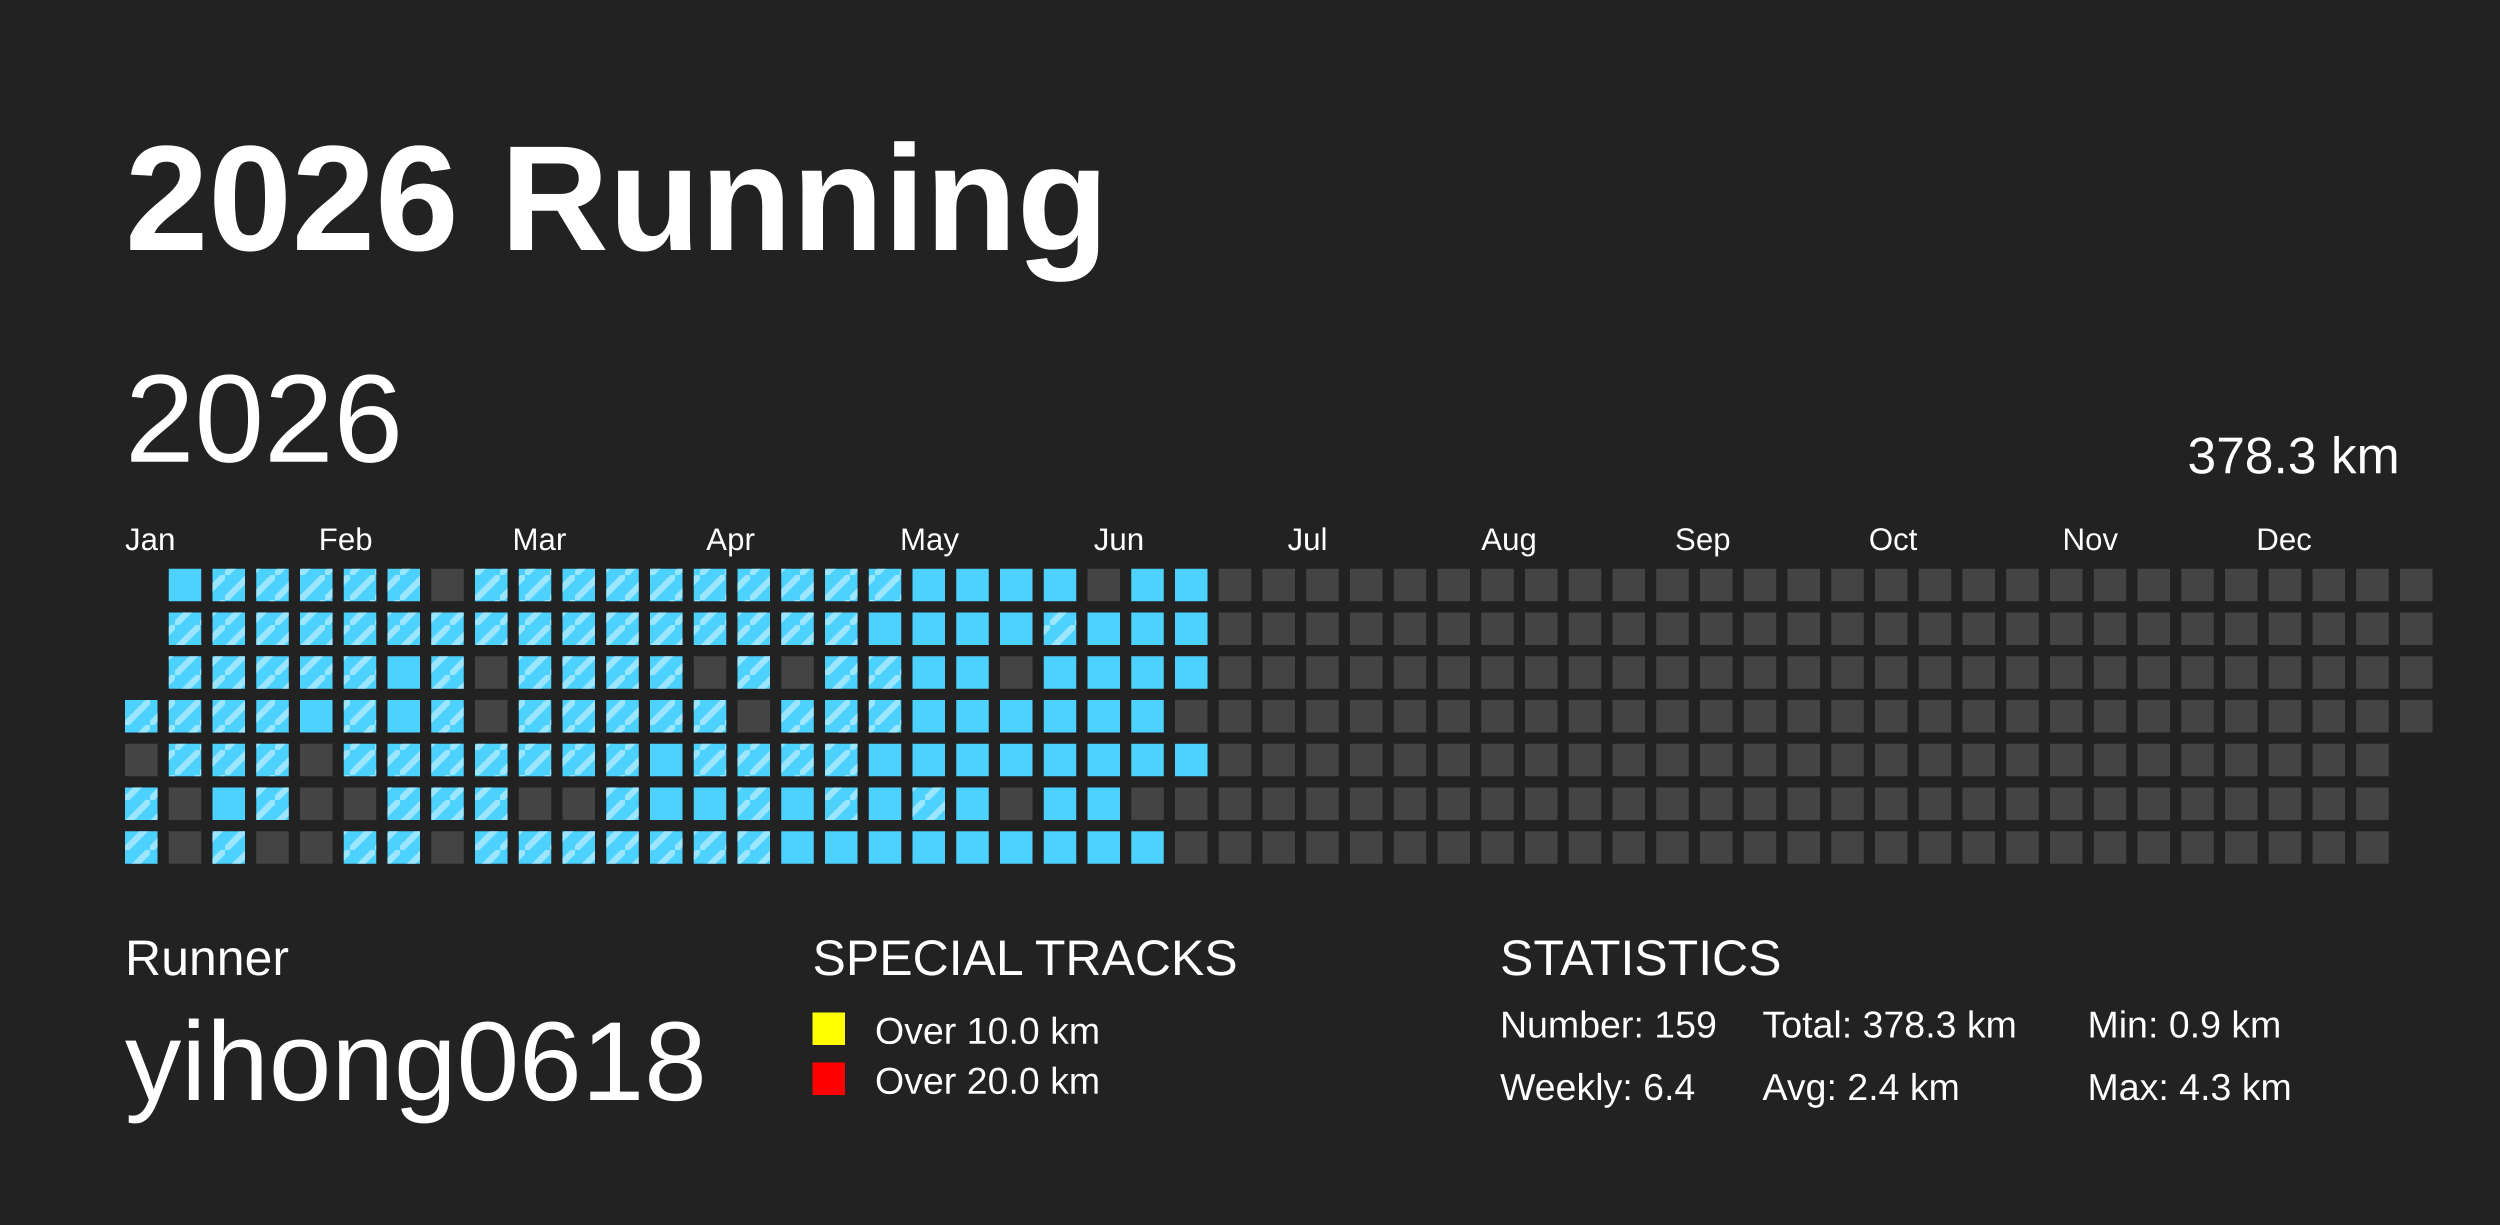
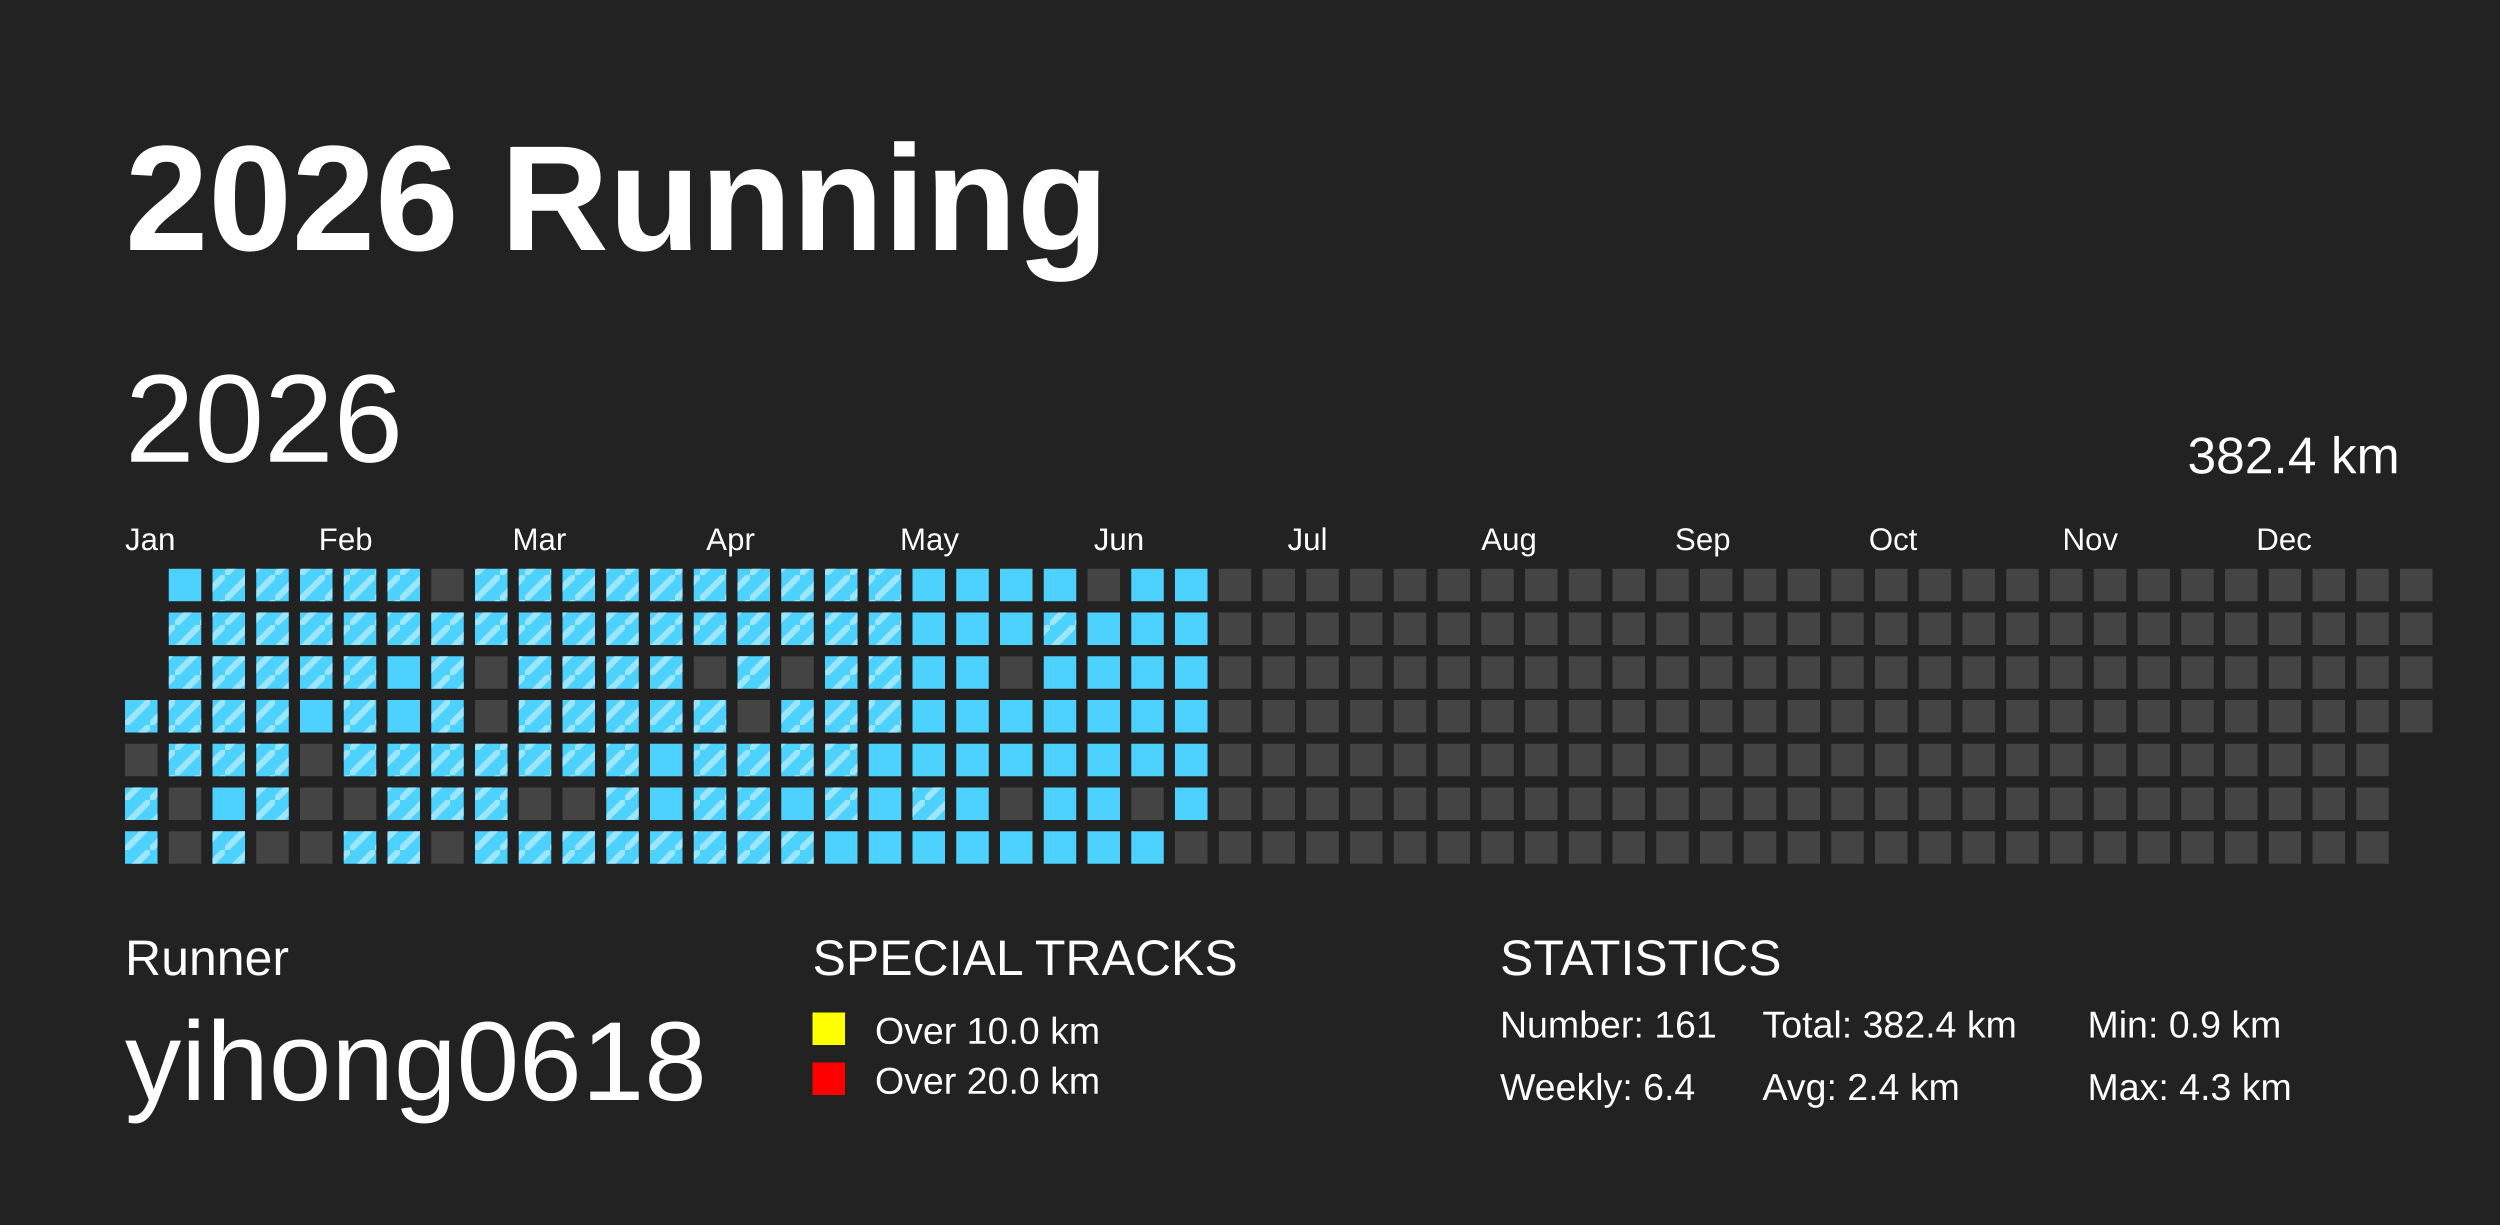
<svg xmlns="http://www.w3.org/2000/svg" baseProfile="full" height="98mm" version="1.1" viewBox="0,0,200,98" width="200mm">
  <defs>
    <pattern height="2" id="indoor-stripe" patternUnits="userSpaceOnUse" width="2">
      <line stroke="white" stroke-opacity="0.45" stroke-width="0.5" x1="0" x2="2" y1="2" y2="0" />
    </pattern>
  </defs>
  <rect fill="#222222" height="98" width="200" x="0" y="0" />
  <text fill="#FFFFFF" style="font-size:12px; font-family:Arial; font-weight:bold;" x="10" y="20">2026 Running</text>
  <text fill="#FFFFFF" style="font-size:4px; font-family:Arial" x="10" y="78">Runner</text>
  <text fill="#FFFFFF" style="font-size:9px; font-family:Arial" x="10" y="88">yihong0618</text>
  <text fill="#FFFFFF" style="font-size:4px; font-family:Arial" x="65" y="78">SPECIAL TRACKS</text>
  <rect fill="yellow" height="2.6" width="2.6" x="65" y="81" />
  <text fill="#FFFFFF" style="font-size:3px; font-family:Arial" x="70" y="83.5">Over 10.0 km</text>
  <rect fill="red" height="2.6" width="2.6" x="65" y="85" />
  <text fill="#FFFFFF" style="font-size:3px; font-family:Arial" x="70" y="87.5">Over 20.0 km</text>
  <text fill="#FFFFFF" style="font-size:4px; font-family:Arial" x="120" y="78">STATISTICS</text>
-   <text fill="#FFFFFF" style="font-size:3px; font-family:Arial" x="120" y="83">Number: 159</text>
+   <text fill="#FFFFFF" style="font-size:3px; font-family:Arial" x="120" y="83">Number: 161</text>
  <text fill="#FFFFFF" style="font-size:3px; font-family:Arial" x="120" y="88">Weekly: 6.4</text>
-   <text fill="#FFFFFF" style="font-size:3px; font-family:Arial" x="141" y="83">Total: 378.3 km</text>
+   <text fill="#FFFFFF" style="font-size:3px; font-family:Arial" x="141" y="83">Total: 382.4 km</text>
  <text fill="#FFFFFF" style="font-size:3px; font-family:Arial" x="141" y="88">Avg: 2.4 km</text>
  <text fill="#FFFFFF" style="font-size:3px; font-family:Arial" x="167" y="83">Min: 0.9 km</text>
  <text fill="#FFFFFF" style="font-size:3px; font-family:Arial" x="167" y="88">Max: 4.3 km</text>
  <text dominant-baseline="hanging" fill="#FFFFFF" style="font-size:10.0px; font-family:Arial;" x="10" y="30">2026</text>
-   <text dominant-baseline="hanging" fill="#FFFFFF" style="font-size:4.125px; font-family:Arial;" x="175" y="35">378.3 km</text>
+   <text dominant-baseline="hanging" fill="#FFFFFF" style="font-size:4.125px; font-family:Arial;" x="175" y="35">382.4 km</text>
  <text fill="#FFFFFF" style="font-size:2.5px; font-family:Arial" x="10.0" y="44">Jan</text>
  <text fill="#FFFFFF" style="font-size:2.5px; font-family:Arial" x="25.5" y="44">Feb</text>
  <text fill="#FFFFFF" style="font-size:2.5px; font-family:Arial" x="41.0" y="44">Mar</text>
  <text fill="#FFFFFF" style="font-size:2.5px; font-family:Arial" x="56.5" y="44">Apr</text>
  <text fill="#FFFFFF" style="font-size:2.5px; font-family:Arial" x="72.0" y="44">May</text>
  <text fill="#FFFFFF" style="font-size:2.5px; font-family:Arial" x="87.5" y="44">Jun</text>
  <text fill="#FFFFFF" style="font-size:2.5px; font-family:Arial" x="103.0" y="44">Jul</text>
  <text fill="#FFFFFF" style="font-size:2.5px; font-family:Arial" x="118.5" y="44">Aug</text>
  <text fill="#FFFFFF" style="font-size:2.5px; font-family:Arial" x="134.0" y="44">Sep</text>
  <text fill="#FFFFFF" style="font-size:2.5px; font-family:Arial" x="149.5" y="44">Oct</text>
  <text fill="#FFFFFF" style="font-size:2.5px; font-family:Arial" x="165.0" y="44">Nov</text>
  <text fill="#FFFFFF" style="font-size:2.5px; font-family:Arial" x="180.5" y="44">Dec</text>
  <rect fill="#4DD2FF" height="2.6" width="2.6" x="10.0" y="56.0" />
  <rect fill="url(#indoor-stripe)" height="2.6" style="pointer-events: none;" width="2.6" x="10.0" y="56.0" />
  <rect fill="#444444" height="2.6" width="2.6" x="10.0" y="59.5" />
  <rect fill="#4DD2FF" height="2.6" width="2.6" x="10.0" y="63.0" />
  <rect fill="url(#indoor-stripe)" height="2.6" style="pointer-events: none;" width="2.6" x="10.0" y="63.0" />
  <rect fill="#4DD2FF" height="2.6" width="2.6" x="10.0" y="66.5" />
  <rect fill="url(#indoor-stripe)" height="2.6" style="pointer-events: none;" width="2.6" x="10.0" y="66.5" />
  <rect fill="#4DD2FF" height="2.6" width="2.6" x="13.5" y="45.5" />
  <rect fill="#4DD2FF" height="2.6" width="2.6" x="13.5" y="49.0" />
  <rect fill="url(#indoor-stripe)" height="2.6" style="pointer-events: none;" width="2.6" x="13.5" y="49.0" />
  <rect fill="#4DD2FF" height="2.6" width="2.6" x="13.5" y="52.5" />
  <rect fill="url(#indoor-stripe)" height="2.6" style="pointer-events: none;" width="2.6" x="13.5" y="52.5" />
  <rect fill="#4DD2FF" height="2.6" width="2.6" x="13.5" y="56.0" />
  <rect fill="url(#indoor-stripe)" height="2.6" style="pointer-events: none;" width="2.6" x="13.5" y="56.0" />
  <rect fill="#4DD2FF" height="2.6" width="2.6" x="13.5" y="59.5" />
  <rect fill="url(#indoor-stripe)" height="2.6" style="pointer-events: none;" width="2.6" x="13.5" y="59.5" />
  <rect fill="#444444" height="2.6" width="2.6" x="13.5" y="63.0" />
  <rect fill="#444444" height="2.6" width="2.6" x="13.5" y="66.5" />
  <rect fill="#4DD2FF" height="2.6" width="2.6" x="17.0" y="45.5" />
  <rect fill="url(#indoor-stripe)" height="2.6" style="pointer-events: none;" width="2.6" x="17.0" y="45.5" />
  <rect fill="#4DD2FF" height="2.6" width="2.6" x="17.0" y="49.0" />
  <rect fill="url(#indoor-stripe)" height="2.6" style="pointer-events: none;" width="2.6" x="17.0" y="49.0" />
  <rect fill="#4DD2FF" height="2.6" width="2.6" x="17.0" y="52.5" />
  <rect fill="url(#indoor-stripe)" height="2.6" style="pointer-events: none;" width="2.6" x="17.0" y="52.5" />
  <rect fill="#4DD2FF" height="2.6" width="2.6" x="17.0" y="56.0" />
  <rect fill="url(#indoor-stripe)" height="2.6" style="pointer-events: none;" width="2.6" x="17.0" y="56.0" />
  <rect fill="#4DD2FF" height="2.6" width="2.6" x="17.0" y="59.5" />
  <rect fill="url(#indoor-stripe)" height="2.6" style="pointer-events: none;" width="2.6" x="17.0" y="59.5" />
  <rect fill="#4DD2FF" height="2.6" width="2.6" x="17.0" y="63.0" />
  <rect fill="#4DD2FF" height="2.6" width="2.6" x="17.0" y="66.5" />
  <rect fill="url(#indoor-stripe)" height="2.6" style="pointer-events: none;" width="2.6" x="17.0" y="66.5" />
  <rect fill="#4DD2FF" height="2.6" width="2.6" x="20.5" y="45.5" />
  <rect fill="url(#indoor-stripe)" height="2.6" style="pointer-events: none;" width="2.6" x="20.5" y="45.5" />
  <rect fill="#4DD2FF" height="2.6" width="2.6" x="20.5" y="49.0" />
  <rect fill="url(#indoor-stripe)" height="2.6" style="pointer-events: none;" width="2.6" x="20.5" y="49.0" />
  <rect fill="#4DD2FF" height="2.6" width="2.6" x="20.5" y="52.5" />
  <rect fill="url(#indoor-stripe)" height="2.6" style="pointer-events: none;" width="2.6" x="20.5" y="52.5" />
  <rect fill="#4DD2FF" height="2.6" width="2.6" x="20.5" y="56.0" />
  <rect fill="url(#indoor-stripe)" height="2.6" style="pointer-events: none;" width="2.6" x="20.5" y="56.0" />
  <rect fill="#4DD2FF" height="2.6" width="2.6" x="20.5" y="59.5" />
  <rect fill="url(#indoor-stripe)" height="2.6" style="pointer-events: none;" width="2.6" x="20.5" y="59.5" />
  <rect fill="#4DD2FF" height="2.6" width="2.6" x="20.5" y="63.0" />
  <rect fill="url(#indoor-stripe)" height="2.6" style="pointer-events: none;" width="2.6" x="20.5" y="63.0" />
  <rect fill="#444444" height="2.6" width="2.6" x="20.5" y="66.5" />
  <rect fill="#4DD2FF" height="2.6" width="2.6" x="24.0" y="45.5" />
  <rect fill="url(#indoor-stripe)" height="2.6" style="pointer-events: none;" width="2.6" x="24.0" y="45.5" />
  <rect fill="#4DD2FF" height="2.6" width="2.6" x="24.0" y="49.0" />
  <rect fill="url(#indoor-stripe)" height="2.6" style="pointer-events: none;" width="2.6" x="24.0" y="49.0" />
  <rect fill="#4DD2FF" height="2.6" width="2.6" x="24.0" y="52.5" />
  <rect fill="url(#indoor-stripe)" height="2.6" style="pointer-events: none;" width="2.6" x="24.0" y="52.5" />
  <rect fill="#4DD2FF" height="2.6" width="2.6" x="24.0" y="56.0" />
  <rect fill="#444444" height="2.6" width="2.6" x="24.0" y="59.5" />
  <rect fill="#444444" height="2.6" width="2.6" x="24.0" y="63.0" />
  <rect fill="#444444" height="2.6" width="2.6" x="24.0" y="66.5" />
  <rect fill="#4DD2FF" height="2.6" width="2.6" x="27.5" y="45.5" />
  <rect fill="url(#indoor-stripe)" height="2.6" style="pointer-events: none;" width="2.6" x="27.5" y="45.5" />
  <rect fill="#4DD2FF" height="2.6" width="2.6" x="27.5" y="49.0" />
  <rect fill="url(#indoor-stripe)" height="2.6" style="pointer-events: none;" width="2.6" x="27.5" y="49.0" />
  <rect fill="#4DD2FF" height="2.6" width="2.6" x="27.5" y="52.5" />
  <rect fill="url(#indoor-stripe)" height="2.6" style="pointer-events: none;" width="2.6" x="27.5" y="52.5" />
  <rect fill="#4DD2FF" height="2.6" width="2.6" x="27.5" y="56.0" />
  <rect fill="url(#indoor-stripe)" height="2.6" style="pointer-events: none;" width="2.6" x="27.5" y="56.0" />
  <rect fill="#4DD2FF" height="2.6" width="2.6" x="27.5" y="59.5" />
  <rect fill="url(#indoor-stripe)" height="2.6" style="pointer-events: none;" width="2.6" x="27.5" y="59.5" />
  <rect fill="#444444" height="2.6" width="2.6" x="27.5" y="63.0" />
  <rect fill="#4DD2FF" height="2.6" width="2.6" x="27.5" y="66.5" />
  <rect fill="url(#indoor-stripe)" height="2.6" style="pointer-events: none;" width="2.6" x="27.5" y="66.5" />
  <rect fill="#4DD2FF" height="2.6" width="2.6" x="31.0" y="45.5" />
  <rect fill="url(#indoor-stripe)" height="2.6" style="pointer-events: none;" width="2.6" x="31.0" y="45.5" />
  <rect fill="#4DD2FF" height="2.6" width="2.6" x="31.0" y="49.0" />
  <rect fill="url(#indoor-stripe)" height="2.6" style="pointer-events: none;" width="2.6" x="31.0" y="49.0" />
  <rect fill="#4DD2FF" height="2.6" width="2.6" x="31.0" y="52.5" />
  <rect fill="#4DD2FF" height="2.6" width="2.6" x="31.0" y="56.0" />
  <rect fill="#4DD2FF" height="2.6" width="2.6" x="31.0" y="59.5" />
  <rect fill="url(#indoor-stripe)" height="2.6" style="pointer-events: none;" width="2.6" x="31.0" y="59.5" />
  <rect fill="#4DD2FF" height="2.6" width="2.6" x="31.0" y="63.0" />
  <rect fill="url(#indoor-stripe)" height="2.6" style="pointer-events: none;" width="2.6" x="31.0" y="63.0" />
  <rect fill="#4DD2FF" height="2.6" width="2.6" x="31.0" y="66.5" />
  <rect fill="url(#indoor-stripe)" height="2.6" style="pointer-events: none;" width="2.6" x="31.0" y="66.5" />
  <rect fill="#444444" height="2.6" width="2.6" x="34.5" y="45.5" />
  <rect fill="#4DD2FF" height="2.6" width="2.6" x="34.5" y="49.0" />
  <rect fill="url(#indoor-stripe)" height="2.6" style="pointer-events: none;" width="2.6" x="34.5" y="49.0" />
  <rect fill="#4DD2FF" height="2.6" width="2.6" x="34.5" y="52.5" />
  <rect fill="url(#indoor-stripe)" height="2.6" style="pointer-events: none;" width="2.6" x="34.5" y="52.5" />
  <rect fill="#4DD2FF" height="2.6" width="2.6" x="34.5" y="56.0" />
  <rect fill="url(#indoor-stripe)" height="2.6" style="pointer-events: none;" width="2.6" x="34.5" y="56.0" />
  <rect fill="#4DD2FF" height="2.6" width="2.6" x="34.5" y="59.5" />
  <rect fill="url(#indoor-stripe)" height="2.6" style="pointer-events: none;" width="2.6" x="34.5" y="59.5" />
  <rect fill="#4DD2FF" height="2.6" width="2.6" x="34.5" y="63.0" />
  <rect fill="url(#indoor-stripe)" height="2.6" style="pointer-events: none;" width="2.6" x="34.5" y="63.0" />
  <rect fill="#444444" height="2.6" width="2.6" x="34.5" y="66.5" />
  <rect fill="#4DD2FF" height="2.6" width="2.6" x="38.0" y="45.5" />
  <rect fill="url(#indoor-stripe)" height="2.6" style="pointer-events: none;" width="2.6" x="38.0" y="45.5" />
  <rect fill="#4DD2FF" height="2.6" width="2.6" x="38.0" y="49.0" />
  <rect fill="url(#indoor-stripe)" height="2.6" style="pointer-events: none;" width="2.6" x="38.0" y="49.0" />
  <rect fill="#444444" height="2.6" width="2.6" x="38.0" y="52.5" />
  <rect fill="#444444" height="2.6" width="2.6" x="38.0" y="56.0" />
  <rect fill="#4DD2FF" height="2.6" width="2.6" x="38.0" y="59.5" />
  <rect fill="url(#indoor-stripe)" height="2.6" style="pointer-events: none;" width="2.6" x="38.0" y="59.5" />
  <rect fill="#4DD2FF" height="2.6" width="2.6" x="38.0" y="63.0" />
  <rect fill="url(#indoor-stripe)" height="2.6" style="pointer-events: none;" width="2.6" x="38.0" y="63.0" />
  <rect fill="#4DD2FF" height="2.6" width="2.6" x="38.0" y="66.5" />
  <rect fill="url(#indoor-stripe)" height="2.6" style="pointer-events: none;" width="2.6" x="38.0" y="66.5" />
  <rect fill="#4DD2FF" height="2.6" width="2.6" x="41.5" y="45.5" />
  <rect fill="url(#indoor-stripe)" height="2.6" style="pointer-events: none;" width="2.6" x="41.5" y="45.5" />
  <rect fill="#4DD2FF" height="2.6" width="2.6" x="41.5" y="49.0" />
  <rect fill="url(#indoor-stripe)" height="2.6" style="pointer-events: none;" width="2.6" x="41.5" y="49.0" />
  <rect fill="#4DD2FF" height="2.6" width="2.6" x="41.5" y="52.5" />
  <rect fill="url(#indoor-stripe)" height="2.6" style="pointer-events: none;" width="2.6" x="41.5" y="52.5" />
  <rect fill="#4DD2FF" height="2.6" width="2.6" x="41.5" y="56.0" />
  <rect fill="url(#indoor-stripe)" height="2.6" style="pointer-events: none;" width="2.6" x="41.5" y="56.0" />
  <rect fill="#4DD2FF" height="2.6" width="2.6" x="41.5" y="59.5" />
  <rect fill="url(#indoor-stripe)" height="2.6" style="pointer-events: none;" width="2.6" x="41.5" y="59.5" />
  <rect fill="#444444" height="2.6" width="2.6" x="41.5" y="63.0" />
  <rect fill="#4DD2FF" height="2.6" width="2.6" x="41.5" y="66.5" />
  <rect fill="url(#indoor-stripe)" height="2.6" style="pointer-events: none;" width="2.6" x="41.5" y="66.5" />
  <rect fill="#4DD2FF" height="2.6" width="2.6" x="45.0" y="45.5" />
  <rect fill="url(#indoor-stripe)" height="2.6" style="pointer-events: none;" width="2.6" x="45.0" y="45.5" />
  <rect fill="#4DD2FF" height="2.6" width="2.6" x="45.0" y="49.0" />
  <rect fill="url(#indoor-stripe)" height="2.6" style="pointer-events: none;" width="2.6" x="45.0" y="49.0" />
  <rect fill="#4DD2FF" height="2.6" width="2.6" x="45.0" y="52.5" />
  <rect fill="url(#indoor-stripe)" height="2.6" style="pointer-events: none;" width="2.6" x="45.0" y="52.5" />
  <rect fill="#4DD2FF" height="2.6" width="2.6" x="45.0" y="56.0" />
  <rect fill="url(#indoor-stripe)" height="2.6" style="pointer-events: none;" width="2.6" x="45.0" y="56.0" />
  <rect fill="#4DD2FF" height="2.6" width="2.6" x="45.0" y="59.5" />
  <rect fill="url(#indoor-stripe)" height="2.6" style="pointer-events: none;" width="2.6" x="45.0" y="59.5" />
  <rect fill="#444444" height="2.6" width="2.6" x="45.0" y="63.0" />
  <rect fill="#4DD2FF" height="2.6" width="2.6" x="45.0" y="66.5" />
  <rect fill="url(#indoor-stripe)" height="2.6" style="pointer-events: none;" width="2.6" x="45.0" y="66.5" />
  <rect fill="#4DD2FF" height="2.6" width="2.6" x="48.5" y="45.5" />
  <rect fill="url(#indoor-stripe)" height="2.6" style="pointer-events: none;" width="2.6" x="48.5" y="45.5" />
  <rect fill="#4DD2FF" height="2.6" width="2.6" x="48.5" y="49.0" />
  <rect fill="url(#indoor-stripe)" height="2.6" style="pointer-events: none;" width="2.6" x="48.5" y="49.0" />
  <rect fill="#4DD2FF" height="2.6" width="2.6" x="48.5" y="52.5" />
  <rect fill="url(#indoor-stripe)" height="2.6" style="pointer-events: none;" width="2.6" x="48.5" y="52.5" />
  <rect fill="#4DD2FF" height="2.6" width="2.6" x="48.5" y="56.0" />
  <rect fill="url(#indoor-stripe)" height="2.6" style="pointer-events: none;" width="2.6" x="48.5" y="56.0" />
  <rect fill="#4DD2FF" height="2.6" width="2.6" x="48.5" y="59.5" />
  <rect fill="url(#indoor-stripe)" height="2.6" style="pointer-events: none;" width="2.6" x="48.5" y="59.5" />
  <rect fill="#4DD2FF" height="2.6" width="2.6" x="48.5" y="63.0" />
  <rect fill="url(#indoor-stripe)" height="2.6" style="pointer-events: none;" width="2.6" x="48.5" y="63.0" />
  <rect fill="#4DD2FF" height="2.6" width="2.6" x="48.5" y="66.5" />
  <rect fill="url(#indoor-stripe)" height="2.6" style="pointer-events: none;" width="2.6" x="48.5" y="66.5" />
  <rect fill="#4DD2FF" height="2.6" width="2.6" x="52.0" y="45.5" />
  <rect fill="url(#indoor-stripe)" height="2.6" style="pointer-events: none;" width="2.6" x="52.0" y="45.5" />
  <rect fill="#4DD2FF" height="2.6" width="2.6" x="52.0" y="49.0" />
  <rect fill="url(#indoor-stripe)" height="2.6" style="pointer-events: none;" width="2.6" x="52.0" y="49.0" />
  <rect fill="#4DD2FF" height="2.6" width="2.6" x="52.0" y="52.5" />
  <rect fill="url(#indoor-stripe)" height="2.6" style="pointer-events: none;" width="2.6" x="52.0" y="52.5" />
  <rect fill="#4DD2FF" height="2.6" width="2.6" x="52.0" y="56.0" />
  <rect fill="url(#indoor-stripe)" height="2.6" style="pointer-events: none;" width="2.6" x="52.0" y="56.0" />
  <rect fill="#4DD2FF" height="2.6" width="2.6" x="52.0" y="59.5" />
  <rect fill="#4DD2FF" height="2.6" width="2.6" x="52.0" y="63.0" />
  <rect fill="#4DD2FF" height="2.6" width="2.6" x="52.0" y="66.5" />
  <rect fill="url(#indoor-stripe)" height="2.6" style="pointer-events: none;" width="2.6" x="52.0" y="66.5" />
  <rect fill="#4DD2FF" height="2.6" width="2.6" x="55.5" y="45.5" />
  <rect fill="url(#indoor-stripe)" height="2.6" style="pointer-events: none;" width="2.6" x="55.5" y="45.5" />
  <rect fill="#4DD2FF" height="2.6" width="2.6" x="55.5" y="49.0" />
  <rect fill="url(#indoor-stripe)" height="2.6" style="pointer-events: none;" width="2.6" x="55.5" y="49.0" />
  <rect fill="#444444" height="2.6" width="2.6" x="55.5" y="52.5" />
  <rect fill="#4DD2FF" height="2.6" width="2.6" x="55.5" y="56.0" />
  <rect fill="url(#indoor-stripe)" height="2.6" style="pointer-events: none;" width="2.6" x="55.5" y="56.0" />
  <rect fill="#4DD2FF" height="2.6" width="2.6" x="55.5" y="59.5" />
  <rect fill="url(#indoor-stripe)" height="2.6" style="pointer-events: none;" width="2.6" x="55.5" y="59.5" />
  <rect fill="#4DD2FF" height="2.6" width="2.6" x="55.5" y="63.0" />
+   <rect fill="url(#indoor-stripe)" height="2.6" style="pointer-events: none;" width="2.6" x="55.5" y="63.0" />
  <rect fill="#4DD2FF" height="2.6" width="2.6" x="55.5" y="66.5" />
  <rect fill="url(#indoor-stripe)" height="2.6" style="pointer-events: none;" width="2.6" x="55.5" y="66.5" />
  <rect fill="#4DD2FF" height="2.6" width="2.6" x="59.0" y="45.5" />
  <rect fill="url(#indoor-stripe)" height="2.6" style="pointer-events: none;" width="2.6" x="59.0" y="45.5" />
  <rect fill="#4DD2FF" height="2.6" width="2.6" x="59.0" y="49.0" />
  <rect fill="url(#indoor-stripe)" height="2.6" style="pointer-events: none;" width="2.6" x="59.0" y="49.0" />
  <rect fill="#4DD2FF" height="2.6" width="2.6" x="59.0" y="52.5" />
  <rect fill="url(#indoor-stripe)" height="2.6" style="pointer-events: none;" width="2.6" x="59.0" y="52.5" />
  <rect fill="#444444" height="2.6" width="2.6" x="59.0" y="56.0" />
  <rect fill="#4DD2FF" height="2.6" width="2.6" x="59.0" y="59.5" />
  <rect fill="url(#indoor-stripe)" height="2.6" style="pointer-events: none;" width="2.6" x="59.0" y="59.5" />
  <rect fill="#4DD2FF" height="2.6" width="2.6" x="59.0" y="63.0" />
  <rect fill="url(#indoor-stripe)" height="2.6" style="pointer-events: none;" width="2.6" x="59.0" y="63.0" />
  <rect fill="#4DD2FF" height="2.6" width="2.6" x="59.0" y="66.5" />
  <rect fill="url(#indoor-stripe)" height="2.6" style="pointer-events: none;" width="2.6" x="59.0" y="66.5" />
  <rect fill="#4DD2FF" height="2.6" width="2.6" x="62.5" y="45.5" />
  <rect fill="url(#indoor-stripe)" height="2.6" style="pointer-events: none;" width="2.6" x="62.5" y="45.5" />
  <rect fill="#4DD2FF" height="2.6" width="2.6" x="62.5" y="49.0" />
  <rect fill="url(#indoor-stripe)" height="2.6" style="pointer-events: none;" width="2.6" x="62.5" y="49.0" />
  <rect fill="#444444" height="2.6" width="2.6" x="62.5" y="52.5" />
  <rect fill="#4DD2FF" height="2.6" width="2.6" x="62.5" y="56.0" />
  <rect fill="url(#indoor-stripe)" height="2.6" style="pointer-events: none;" width="2.6" x="62.5" y="56.0" />
  <rect fill="#4DD2FF" height="2.6" width="2.6" x="62.5" y="59.5" />
  <rect fill="url(#indoor-stripe)" height="2.6" style="pointer-events: none;" width="2.6" x="62.5" y="59.5" />
  <rect fill="#4DD2FF" height="2.6" width="2.6" x="62.5" y="63.0" />
  <rect fill="#4DD2FF" height="2.6" width="2.6" x="62.5" y="66.5" />
+   <rect fill="url(#indoor-stripe)" height="2.6" style="pointer-events: none;" width="2.6" x="62.5" y="66.5" />
  <rect fill="#4DD2FF" height="2.6" width="2.6" x="66.0" y="45.5" />
  <rect fill="url(#indoor-stripe)" height="2.6" style="pointer-events: none;" width="2.6" x="66.0" y="45.5" />
  <rect fill="#4DD2FF" height="2.6" width="2.6" x="66.0" y="49.0" />
  <rect fill="url(#indoor-stripe)" height="2.6" style="pointer-events: none;" width="2.6" x="66.0" y="49.0" />
  <rect fill="#4DD2FF" height="2.6" width="2.6" x="66.0" y="52.5" />
  <rect fill="url(#indoor-stripe)" height="2.6" style="pointer-events: none;" width="2.6" x="66.0" y="52.5" />
  <rect fill="#4DD2FF" height="2.6" width="2.6" x="66.0" y="56.0" />
  <rect fill="url(#indoor-stripe)" height="2.6" style="pointer-events: none;" width="2.6" x="66.0" y="56.0" />
  <rect fill="#4DD2FF" height="2.6" width="2.6" x="66.0" y="59.5" />
  <rect fill="url(#indoor-stripe)" height="2.6" style="pointer-events: none;" width="2.6" x="66.0" y="59.5" />
  <rect fill="#4DD2FF" height="2.6" width="2.6" x="66.0" y="63.0" />
  <rect fill="url(#indoor-stripe)" height="2.6" style="pointer-events: none;" width="2.6" x="66.0" y="63.0" />
  <rect fill="#4DD2FF" height="2.6" width="2.6" x="66.0" y="66.5" />
  <rect fill="#4DD2FF" height="2.6" width="2.6" x="69.5" y="45.5" />
  <rect fill="url(#indoor-stripe)" height="2.6" style="pointer-events: none;" width="2.6" x="69.5" y="45.5" />
  <rect fill="#4DD2FF" height="2.6" width="2.6" x="69.5" y="49.0" />
+   <rect fill="url(#indoor-stripe)" height="2.6" style="pointer-events: none;" width="2.6" x="69.5" y="49.0" />
  <rect fill="#4DD2FF" height="2.6" width="2.6" x="69.5" y="52.5" />
  <rect fill="url(#indoor-stripe)" height="2.6" style="pointer-events: none;" width="2.6" x="69.5" y="52.5" />
  <rect fill="#4DD2FF" height="2.6" width="2.6" x="69.5" y="56.0" />
  <rect fill="url(#indoor-stripe)" height="2.6" style="pointer-events: none;" width="2.6" x="69.5" y="56.0" />
  <rect fill="#4DD2FF" height="2.6" width="2.6" x="69.5" y="59.5" />
  <rect fill="#4DD2FF" height="2.6" width="2.6" x="69.5" y="63.0" />
  <rect fill="#4DD2FF" height="2.6" width="2.6" x="69.5" y="66.5" />
  <rect fill="#4DD2FF" height="2.6" width="2.6" x="73.0" y="45.5" />
  <rect fill="#4DD2FF" height="2.6" width="2.6" x="73.0" y="49.0" />
  <rect fill="#4DD2FF" height="2.6" width="2.6" x="73.0" y="52.5" />
  <rect fill="#4DD2FF" height="2.6" width="2.6" x="73.0" y="56.0" />
  <rect fill="#4DD2FF" height="2.6" width="2.6" x="73.0" y="59.5" />
  <rect fill="#4DD2FF" height="2.6" width="2.6" x="73.0" y="63.0" />
  <rect fill="url(#indoor-stripe)" height="2.6" style="pointer-events: none;" width="2.6" x="73.0" y="63.0" />
  <rect fill="#4DD2FF" height="2.6" width="2.6" x="73.0" y="66.5" />
  <rect fill="#4DD2FF" height="2.6" width="2.6" x="76.5" y="45.5" />
  <rect fill="#4DD2FF" height="2.6" width="2.6" x="76.5" y="49.0" />
  <rect fill="#4DD2FF" height="2.6" width="2.6" x="76.5" y="52.5" />
  <rect fill="#4DD2FF" height="2.6" width="2.6" x="76.5" y="56.0" />
  <rect fill="#4DD2FF" height="2.6" width="2.6" x="76.5" y="59.5" />
  <rect fill="#4DD2FF" height="2.6" width="2.6" x="76.5" y="63.0" />
  <rect fill="#4DD2FF" height="2.6" width="2.6" x="76.5" y="66.5" />
  <rect fill="#4DD2FF" height="2.6" width="2.6" x="80.0" y="45.5" />
  <rect fill="#4DD2FF" height="2.6" width="2.6" x="80.0" y="49.0" />
  <rect fill="#444444" height="2.6" width="2.6" x="80.0" y="52.5" />
  <rect fill="#4DD2FF" height="2.6" width="2.6" x="80.0" y="56.0" />
  <rect fill="#4DD2FF" height="2.6" width="2.6" x="80.0" y="59.5" />
  <rect fill="#444444" height="2.6" width="2.6" x="80.0" y="63.0" />
  <rect fill="#4DD2FF" height="2.6" width="2.6" x="80.0" y="66.5" />
  <rect fill="#4DD2FF" height="2.6" width="2.6" x="83.5" y="45.5" />
  <rect fill="#4DD2FF" height="2.6" width="2.6" x="83.5" y="49.0" />
  <rect fill="url(#indoor-stripe)" height="2.6" style="pointer-events: none;" width="2.6" x="83.5" y="49.0" />
  <rect fill="#4DD2FF" height="2.6" width="2.6" x="83.5" y="52.5" />
  <rect fill="#4DD2FF" height="2.6" width="2.6" x="83.5" y="56.0" />
  <rect fill="#4DD2FF" height="2.6" width="2.6" x="83.5" y="59.5" />
  <rect fill="#4DD2FF" height="2.6" width="2.6" x="83.5" y="63.0" />
  <rect fill="#4DD2FF" height="2.6" width="2.6" x="83.5" y="66.5" />
  <rect fill="#444444" height="2.6" width="2.6" x="87.0" y="45.5" />
  <rect fill="#4DD2FF" height="2.6" width="2.6" x="87.0" y="49.0" />
  <rect fill="#4DD2FF" height="2.6" width="2.6" x="87.0" y="52.5" />
  <rect fill="#4DD2FF" height="2.6" width="2.6" x="87.0" y="56.0" />
  <rect fill="#4DD2FF" height="2.6" width="2.6" x="87.0" y="59.5" />
  <rect fill="#4DD2FF" height="2.6" width="2.6" x="87.0" y="63.0" />
  <rect fill="#4DD2FF" height="2.6" width="2.6" x="87.0" y="66.5" />
  <rect fill="#4DD2FF" height="2.6" width="2.6" x="90.5" y="45.5" />
  <rect fill="#4DD2FF" height="2.6" width="2.6" x="90.5" y="49.0" />
  <rect fill="#4DD2FF" height="2.6" width="2.6" x="90.5" y="52.5" />
  <rect fill="#4DD2FF" height="2.6" width="2.6" x="90.5" y="56.0" />
  <rect fill="#4DD2FF" height="2.6" width="2.6" x="90.5" y="59.5" />
  <rect fill="#444444" height="2.6" width="2.6" x="90.5" y="63.0" />
  <rect fill="#4DD2FF" height="2.6" width="2.6" x="90.5" y="66.5" />
  <rect fill="#4DD2FF" height="2.6" width="2.6" x="94.0" y="45.5" />
  <rect fill="#4DD2FF" height="2.6" width="2.6" x="94.0" y="49.0" />
  <rect fill="#4DD2FF" height="2.6" width="2.6" x="94.0" y="52.5" />
-   <rect fill="#444444" height="2.6" width="2.6" x="94.0" y="56.0" />
+   <rect fill="#4DD2FF" height="2.6" width="2.6" x="94.0" y="56.0" />
  <rect fill="#4DD2FF" height="2.6" width="2.6" x="94.0" y="59.5" />
-   <rect fill="#444444" height="2.6" width="2.6" x="94.0" y="63.0" />
+   <rect fill="#4DD2FF" height="2.6" width="2.6" x="94.0" y="63.0" />
  <rect fill="#444444" height="2.6" width="2.6" x="94.0" y="66.5" />
  <rect fill="#444444" height="2.6" width="2.6" x="97.5" y="45.5" />
  <rect fill="#444444" height="2.6" width="2.6" x="97.5" y="49.0" />
  <rect fill="#444444" height="2.6" width="2.6" x="97.5" y="52.5" />
  <rect fill="#444444" height="2.6" width="2.6" x="97.5" y="56.0" />
  <rect fill="#444444" height="2.6" width="2.6" x="97.5" y="59.5" />
  <rect fill="#444444" height="2.6" width="2.6" x="97.5" y="63.0" />
  <rect fill="#444444" height="2.6" width="2.6" x="97.5" y="66.5" />
  <rect fill="#444444" height="2.6" width="2.6" x="101.0" y="45.5" />
  <rect fill="#444444" height="2.6" width="2.6" x="101.0" y="49.0" />
  <rect fill="#444444" height="2.6" width="2.6" x="101.0" y="52.5" />
  <rect fill="#444444" height="2.6" width="2.6" x="101.0" y="56.0" />
  <rect fill="#444444" height="2.6" width="2.6" x="101.0" y="59.5" />
  <rect fill="#444444" height="2.6" width="2.6" x="101.0" y="63.0" />
  <rect fill="#444444" height="2.6" width="2.6" x="101.0" y="66.5" />
  <rect fill="#444444" height="2.6" width="2.6" x="104.5" y="45.5" />
  <rect fill="#444444" height="2.6" width="2.6" x="104.5" y="49.0" />
  <rect fill="#444444" height="2.6" width="2.6" x="104.5" y="52.5" />
  <rect fill="#444444" height="2.6" width="2.6" x="104.5" y="56.0" />
  <rect fill="#444444" height="2.6" width="2.6" x="104.5" y="59.5" />
  <rect fill="#444444" height="2.6" width="2.6" x="104.5" y="63.0" />
  <rect fill="#444444" height="2.6" width="2.6" x="104.5" y="66.5" />
  <rect fill="#444444" height="2.6" width="2.6" x="108.0" y="45.5" />
  <rect fill="#444444" height="2.6" width="2.6" x="108.0" y="49.0" />
  <rect fill="#444444" height="2.6" width="2.6" x="108.0" y="52.5" />
  <rect fill="#444444" height="2.6" width="2.6" x="108.0" y="56.0" />
  <rect fill="#444444" height="2.6" width="2.6" x="108.0" y="59.5" />
  <rect fill="#444444" height="2.6" width="2.6" x="108.0" y="63.0" />
  <rect fill="#444444" height="2.6" width="2.6" x="108.0" y="66.5" />
  <rect fill="#444444" height="2.6" width="2.6" x="111.5" y="45.5" />
  <rect fill="#444444" height="2.6" width="2.6" x="111.5" y="49.0" />
  <rect fill="#444444" height="2.6" width="2.6" x="111.5" y="52.5" />
  <rect fill="#444444" height="2.6" width="2.6" x="111.5" y="56.0" />
  <rect fill="#444444" height="2.6" width="2.6" x="111.5" y="59.5" />
  <rect fill="#444444" height="2.6" width="2.6" x="111.5" y="63.0" />
  <rect fill="#444444" height="2.6" width="2.6" x="111.5" y="66.5" />
  <rect fill="#444444" height="2.6" width="2.6" x="115.0" y="45.5" />
  <rect fill="#444444" height="2.6" width="2.6" x="115.0" y="49.0" />
  <rect fill="#444444" height="2.6" width="2.6" x="115.0" y="52.5" />
  <rect fill="#444444" height="2.6" width="2.6" x="115.0" y="56.0" />
  <rect fill="#444444" height="2.6" width="2.6" x="115.0" y="59.5" />
  <rect fill="#444444" height="2.6" width="2.6" x="115.0" y="63.0" />
  <rect fill="#444444" height="2.6" width="2.6" x="115.0" y="66.5" />
  <rect fill="#444444" height="2.6" width="2.6" x="118.5" y="45.5" />
  <rect fill="#444444" height="2.6" width="2.6" x="118.5" y="49.0" />
  <rect fill="#444444" height="2.6" width="2.6" x="118.5" y="52.5" />
  <rect fill="#444444" height="2.6" width="2.6" x="118.5" y="56.0" />
  <rect fill="#444444" height="2.6" width="2.6" x="118.5" y="59.5" />
  <rect fill="#444444" height="2.6" width="2.6" x="118.5" y="63.0" />
  <rect fill="#444444" height="2.6" width="2.6" x="118.5" y="66.5" />
  <rect fill="#444444" height="2.6" width="2.6" x="122.0" y="45.5" />
  <rect fill="#444444" height="2.6" width="2.6" x="122.0" y="49.0" />
  <rect fill="#444444" height="2.6" width="2.6" x="122.0" y="52.5" />
  <rect fill="#444444" height="2.6" width="2.6" x="122.0" y="56.0" />
  <rect fill="#444444" height="2.6" width="2.6" x="122.0" y="59.5" />
  <rect fill="#444444" height="2.6" width="2.6" x="122.0" y="63.0" />
  <rect fill="#444444" height="2.6" width="2.6" x="122.0" y="66.5" />
  <rect fill="#444444" height="2.6" width="2.6" x="125.5" y="45.5" />
  <rect fill="#444444" height="2.6" width="2.6" x="125.5" y="49.0" />
  <rect fill="#444444" height="2.6" width="2.6" x="125.5" y="52.5" />
  <rect fill="#444444" height="2.6" width="2.6" x="125.5" y="56.0" />
  <rect fill="#444444" height="2.6" width="2.6" x="125.5" y="59.5" />
  <rect fill="#444444" height="2.6" width="2.6" x="125.5" y="63.0" />
  <rect fill="#444444" height="2.6" width="2.6" x="125.5" y="66.5" />
  <rect fill="#444444" height="2.6" width="2.6" x="129.0" y="45.5" />
  <rect fill="#444444" height="2.6" width="2.6" x="129.0" y="49.0" />
  <rect fill="#444444" height="2.6" width="2.6" x="129.0" y="52.5" />
  <rect fill="#444444" height="2.6" width="2.6" x="129.0" y="56.0" />
  <rect fill="#444444" height="2.6" width="2.6" x="129.0" y="59.5" />
  <rect fill="#444444" height="2.6" width="2.6" x="129.0" y="63.0" />
  <rect fill="#444444" height="2.6" width="2.6" x="129.0" y="66.5" />
  <rect fill="#444444" height="2.6" width="2.6" x="132.5" y="45.5" />
  <rect fill="#444444" height="2.6" width="2.6" x="132.5" y="49.0" />
  <rect fill="#444444" height="2.6" width="2.6" x="132.5" y="52.5" />
  <rect fill="#444444" height="2.6" width="2.6" x="132.5" y="56.0" />
  <rect fill="#444444" height="2.6" width="2.6" x="132.5" y="59.5" />
  <rect fill="#444444" height="2.6" width="2.6" x="132.5" y="63.0" />
  <rect fill="#444444" height="2.6" width="2.6" x="132.5" y="66.5" />
  <rect fill="#444444" height="2.6" width="2.6" x="136.0" y="45.5" />
  <rect fill="#444444" height="2.6" width="2.6" x="136.0" y="49.0" />
  <rect fill="#444444" height="2.6" width="2.6" x="136.0" y="52.5" />
  <rect fill="#444444" height="2.6" width="2.6" x="136.0" y="56.0" />
  <rect fill="#444444" height="2.6" width="2.6" x="136.0" y="59.5" />
  <rect fill="#444444" height="2.6" width="2.6" x="136.0" y="63.0" />
  <rect fill="#444444" height="2.6" width="2.6" x="136.0" y="66.5" />
  <rect fill="#444444" height="2.6" width="2.6" x="139.5" y="45.5" />
  <rect fill="#444444" height="2.6" width="2.6" x="139.5" y="49.0" />
  <rect fill="#444444" height="2.6" width="2.6" x="139.5" y="52.5" />
  <rect fill="#444444" height="2.6" width="2.6" x="139.5" y="56.0" />
  <rect fill="#444444" height="2.6" width="2.6" x="139.5" y="59.5" />
  <rect fill="#444444" height="2.6" width="2.6" x="139.5" y="63.0" />
  <rect fill="#444444" height="2.6" width="2.6" x="139.5" y="66.5" />
  <rect fill="#444444" height="2.6" width="2.6" x="143.0" y="45.5" />
  <rect fill="#444444" height="2.6" width="2.6" x="143.0" y="49.0" />
  <rect fill="#444444" height="2.6" width="2.6" x="143.0" y="52.5" />
  <rect fill="#444444" height="2.6" width="2.6" x="143.0" y="56.0" />
  <rect fill="#444444" height="2.6" width="2.6" x="143.0" y="59.5" />
  <rect fill="#444444" height="2.6" width="2.6" x="143.0" y="63.0" />
  <rect fill="#444444" height="2.6" width="2.6" x="143.0" y="66.5" />
  <rect fill="#444444" height="2.6" width="2.6" x="146.5" y="45.5" />
  <rect fill="#444444" height="2.6" width="2.6" x="146.5" y="49.0" />
  <rect fill="#444444" height="2.6" width="2.6" x="146.5" y="52.5" />
  <rect fill="#444444" height="2.6" width="2.6" x="146.5" y="56.0" />
  <rect fill="#444444" height="2.6" width="2.6" x="146.5" y="59.5" />
  <rect fill="#444444" height="2.6" width="2.6" x="146.5" y="63.0" />
  <rect fill="#444444" height="2.6" width="2.6" x="146.5" y="66.5" />
  <rect fill="#444444" height="2.6" width="2.6" x="150.0" y="45.5" />
  <rect fill="#444444" height="2.6" width="2.6" x="150.0" y="49.0" />
  <rect fill="#444444" height="2.6" width="2.6" x="150.0" y="52.5" />
  <rect fill="#444444" height="2.6" width="2.6" x="150.0" y="56.0" />
  <rect fill="#444444" height="2.6" width="2.6" x="150.0" y="59.5" />
  <rect fill="#444444" height="2.6" width="2.6" x="150.0" y="63.0" />
  <rect fill="#444444" height="2.6" width="2.6" x="150.0" y="66.5" />
  <rect fill="#444444" height="2.6" width="2.6" x="153.5" y="45.5" />
  <rect fill="#444444" height="2.6" width="2.6" x="153.5" y="49.0" />
  <rect fill="#444444" height="2.6" width="2.6" x="153.5" y="52.5" />
  <rect fill="#444444" height="2.6" width="2.6" x="153.5" y="56.0" />
  <rect fill="#444444" height="2.6" width="2.6" x="153.5" y="59.5" />
  <rect fill="#444444" height="2.6" width="2.6" x="153.5" y="63.0" />
  <rect fill="#444444" height="2.6" width="2.6" x="153.5" y="66.5" />
  <rect fill="#444444" height="2.6" width="2.6" x="157.0" y="45.5" />
  <rect fill="#444444" height="2.6" width="2.6" x="157.0" y="49.0" />
  <rect fill="#444444" height="2.6" width="2.6" x="157.0" y="52.5" />
  <rect fill="#444444" height="2.6" width="2.6" x="157.0" y="56.0" />
  <rect fill="#444444" height="2.6" width="2.6" x="157.0" y="59.5" />
  <rect fill="#444444" height="2.6" width="2.6" x="157.0" y="63.0" />
  <rect fill="#444444" height="2.6" width="2.6" x="157.0" y="66.5" />
  <rect fill="#444444" height="2.6" width="2.6" x="160.5" y="45.5" />
  <rect fill="#444444" height="2.6" width="2.6" x="160.5" y="49.0" />
  <rect fill="#444444" height="2.6" width="2.6" x="160.5" y="52.5" />
  <rect fill="#444444" height="2.6" width="2.6" x="160.5" y="56.0" />
  <rect fill="#444444" height="2.6" width="2.6" x="160.5" y="59.5" />
  <rect fill="#444444" height="2.6" width="2.6" x="160.5" y="63.0" />
  <rect fill="#444444" height="2.6" width="2.6" x="160.5" y="66.5" />
  <rect fill="#444444" height="2.6" width="2.6" x="164.0" y="45.5" />
  <rect fill="#444444" height="2.6" width="2.6" x="164.0" y="49.0" />
  <rect fill="#444444" height="2.6" width="2.6" x="164.0" y="52.5" />
  <rect fill="#444444" height="2.6" width="2.6" x="164.0" y="56.0" />
  <rect fill="#444444" height="2.6" width="2.6" x="164.0" y="59.5" />
  <rect fill="#444444" height="2.6" width="2.6" x="164.0" y="63.0" />
  <rect fill="#444444" height="2.6" width="2.6" x="164.0" y="66.5" />
  <rect fill="#444444" height="2.6" width="2.6" x="167.5" y="45.5" />
  <rect fill="#444444" height="2.6" width="2.6" x="167.5" y="49.0" />
  <rect fill="#444444" height="2.6" width="2.6" x="167.5" y="52.5" />
  <rect fill="#444444" height="2.6" width="2.6" x="167.5" y="56.0" />
  <rect fill="#444444" height="2.6" width="2.6" x="167.5" y="59.5" />
  <rect fill="#444444" height="2.6" width="2.6" x="167.5" y="63.0" />
  <rect fill="#444444" height="2.6" width="2.6" x="167.5" y="66.5" />
  <rect fill="#444444" height="2.6" width="2.6" x="171.0" y="45.5" />
  <rect fill="#444444" height="2.6" width="2.6" x="171.0" y="49.0" />
  <rect fill="#444444" height="2.6" width="2.6" x="171.0" y="52.5" />
  <rect fill="#444444" height="2.6" width="2.6" x="171.0" y="56.0" />
  <rect fill="#444444" height="2.6" width="2.6" x="171.0" y="59.5" />
  <rect fill="#444444" height="2.6" width="2.6" x="171.0" y="63.0" />
  <rect fill="#444444" height="2.6" width="2.6" x="171.0" y="66.5" />
  <rect fill="#444444" height="2.6" width="2.6" x="174.5" y="45.5" />
  <rect fill="#444444" height="2.6" width="2.6" x="174.5" y="49.0" />
  <rect fill="#444444" height="2.6" width="2.6" x="174.5" y="52.5" />
  <rect fill="#444444" height="2.6" width="2.6" x="174.5" y="56.0" />
  <rect fill="#444444" height="2.6" width="2.6" x="174.5" y="59.5" />
  <rect fill="#444444" height="2.6" width="2.6" x="174.5" y="63.0" />
  <rect fill="#444444" height="2.6" width="2.6" x="174.5" y="66.5" />
  <rect fill="#444444" height="2.6" width="2.6" x="178.0" y="45.5" />
  <rect fill="#444444" height="2.6" width="2.6" x="178.0" y="49.0" />
  <rect fill="#444444" height="2.6" width="2.6" x="178.0" y="52.5" />
  <rect fill="#444444" height="2.6" width="2.6" x="178.0" y="56.0" />
  <rect fill="#444444" height="2.6" width="2.6" x="178.0" y="59.5" />
  <rect fill="#444444" height="2.6" width="2.6" x="178.0" y="63.0" />
  <rect fill="#444444" height="2.6" width="2.6" x="178.0" y="66.5" />
  <rect fill="#444444" height="2.6" width="2.6" x="181.5" y="45.5" />
  <rect fill="#444444" height="2.6" width="2.6" x="181.5" y="49.0" />
  <rect fill="#444444" height="2.6" width="2.6" x="181.5" y="52.5" />
  <rect fill="#444444" height="2.6" width="2.6" x="181.5" y="56.0" />
  <rect fill="#444444" height="2.6" width="2.6" x="181.5" y="59.5" />
  <rect fill="#444444" height="2.6" width="2.6" x="181.5" y="63.0" />
  <rect fill="#444444" height="2.6" width="2.6" x="181.5" y="66.5" />
  <rect fill="#444444" height="2.6" width="2.6" x="185.0" y="45.5" />
  <rect fill="#444444" height="2.6" width="2.6" x="185.0" y="49.0" />
  <rect fill="#444444" height="2.6" width="2.6" x="185.0" y="52.5" />
  <rect fill="#444444" height="2.6" width="2.6" x="185.0" y="56.0" />
  <rect fill="#444444" height="2.6" width="2.6" x="185.0" y="59.5" />
  <rect fill="#444444" height="2.6" width="2.6" x="185.0" y="63.0" />
  <rect fill="#444444" height="2.6" width="2.6" x="185.0" y="66.5" />
  <rect fill="#444444" height="2.6" width="2.6" x="188.5" y="45.5" />
  <rect fill="#444444" height="2.6" width="2.6" x="188.5" y="49.0" />
  <rect fill="#444444" height="2.6" width="2.6" x="188.5" y="52.5" />
  <rect fill="#444444" height="2.6" width="2.6" x="188.5" y="56.0" />
  <rect fill="#444444" height="2.6" width="2.6" x="188.5" y="59.5" />
  <rect fill="#444444" height="2.6" width="2.6" x="188.5" y="63.0" />
  <rect fill="#444444" height="2.6" width="2.6" x="188.5" y="66.5" />
  <rect fill="#444444" height="2.6" width="2.6" x="192.0" y="45.5" />
  <rect fill="#444444" height="2.6" width="2.6" x="192.0" y="49.0" />
  <rect fill="#444444" height="2.6" width="2.6" x="192.0" y="52.5" />
  <rect fill="#444444" height="2.6" width="2.6" x="192.0" y="56.0" />
</svg>
